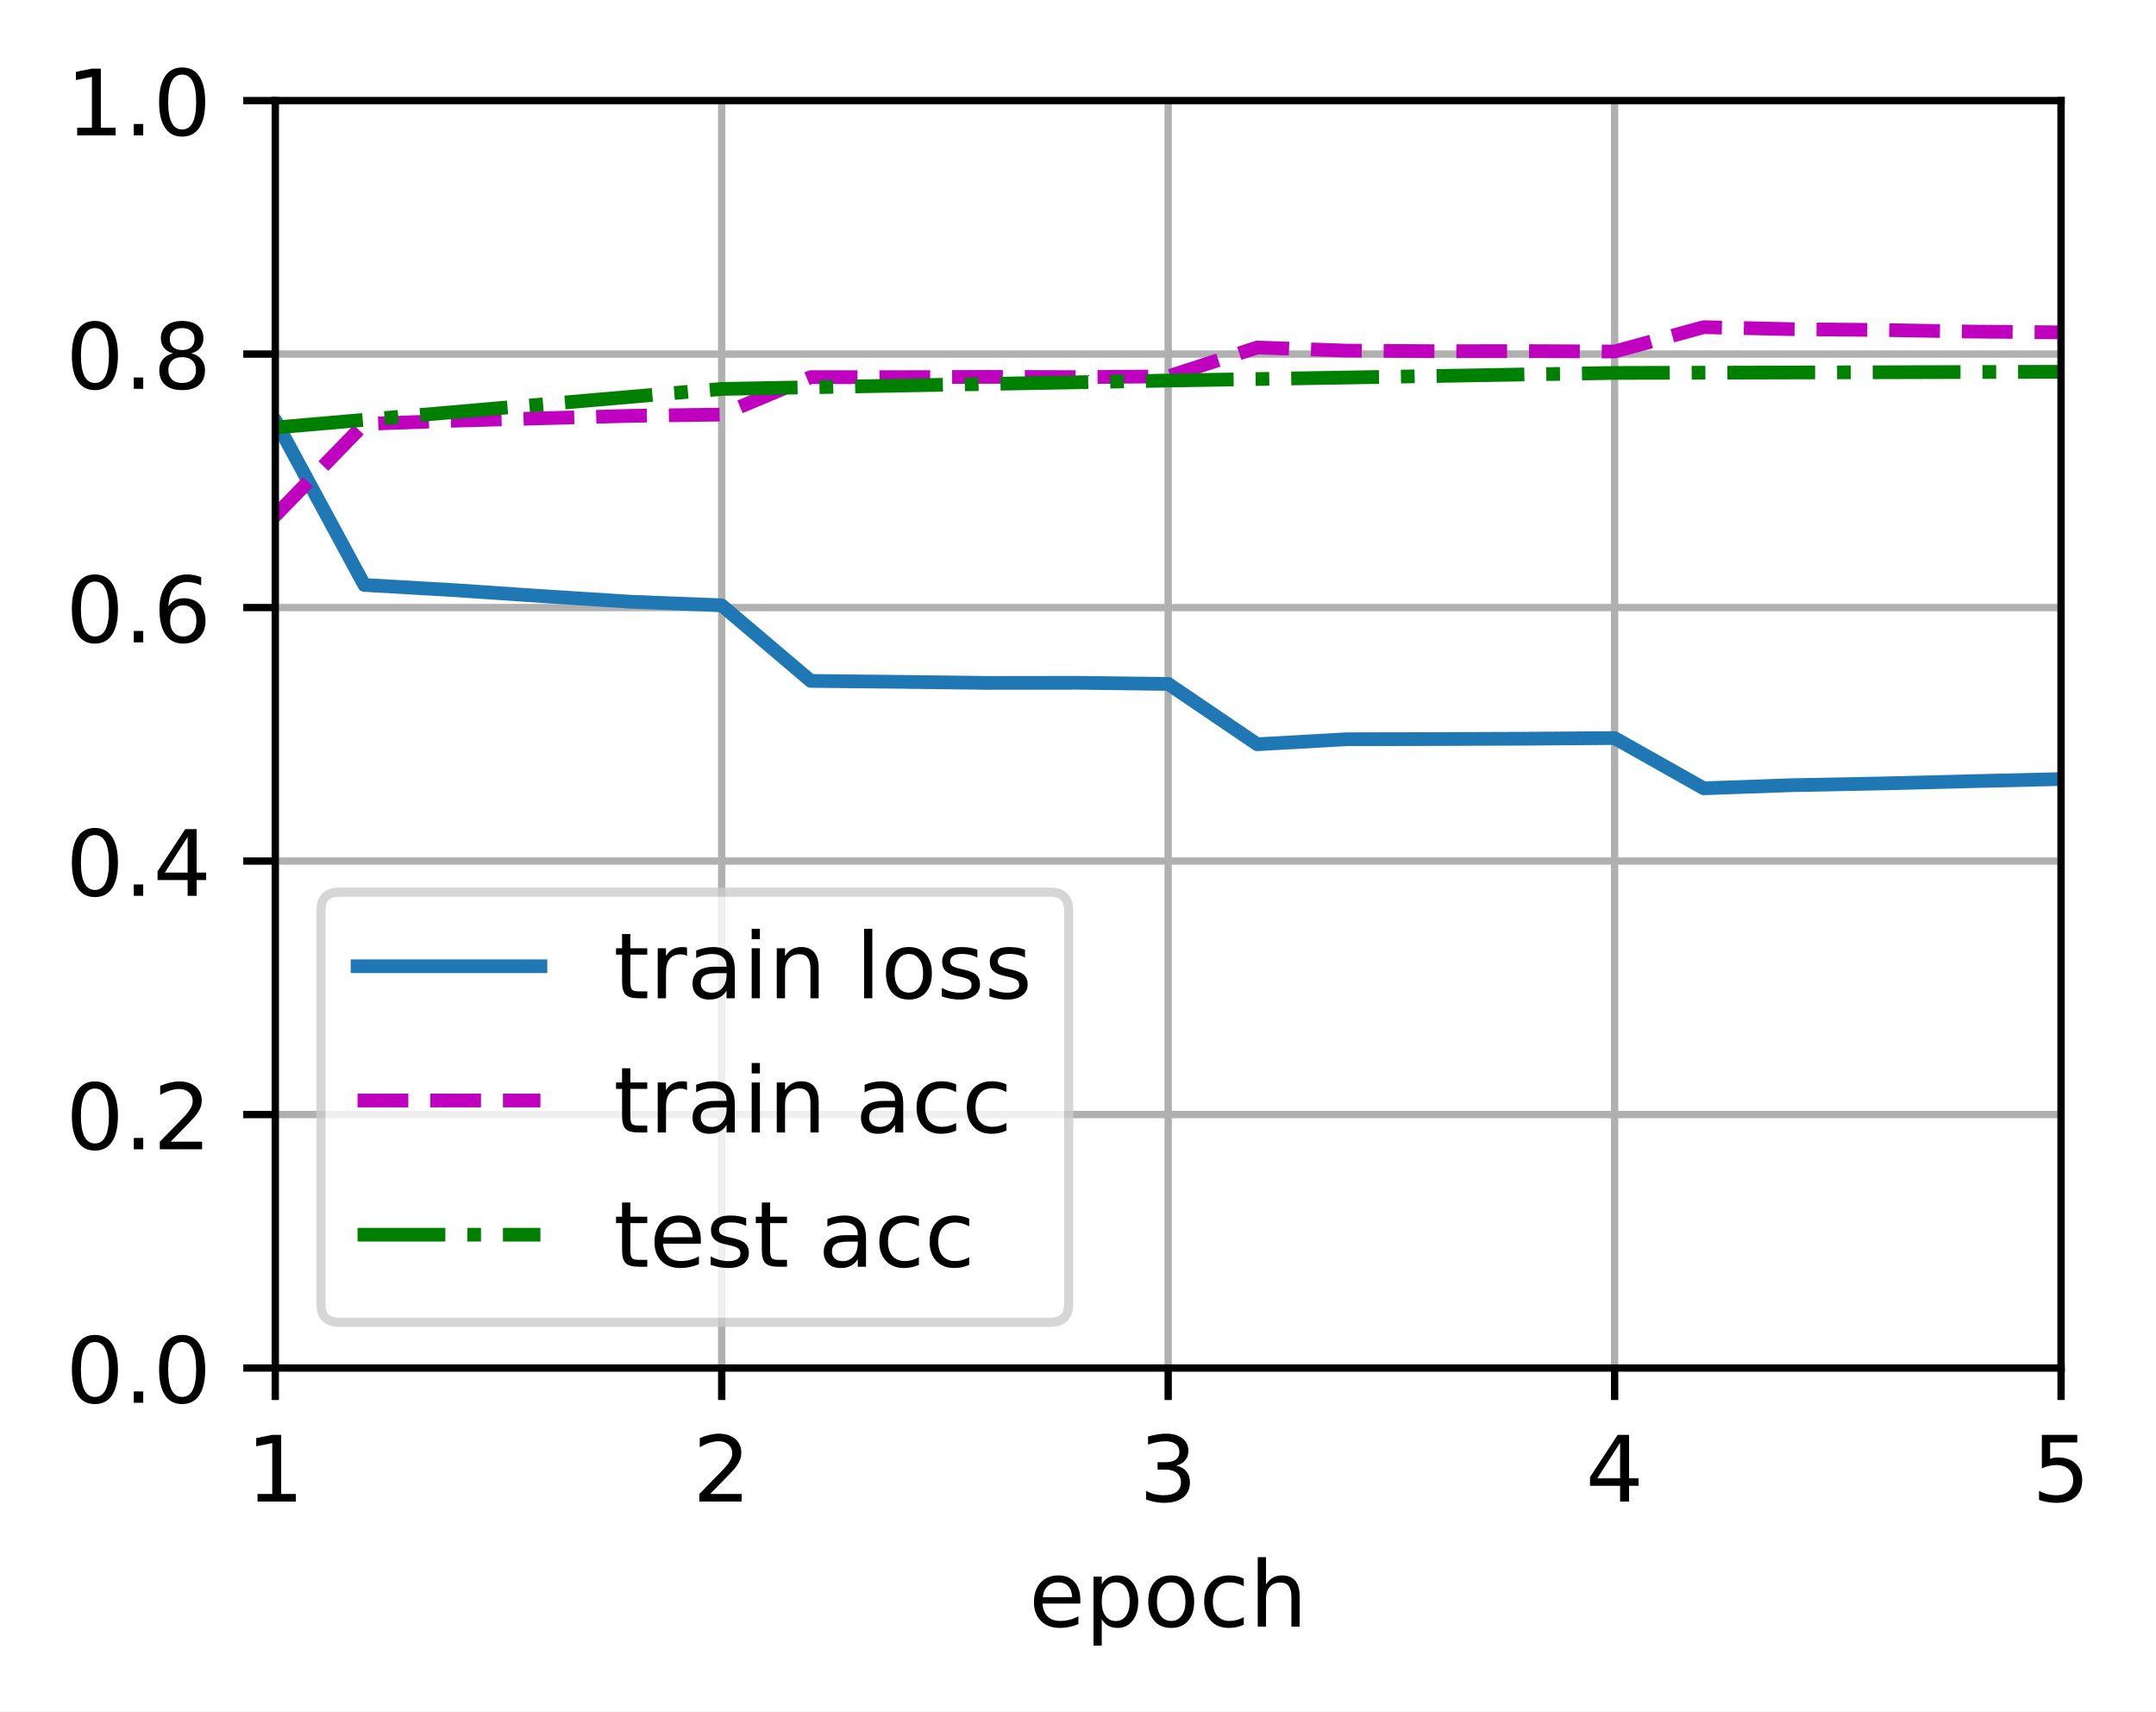
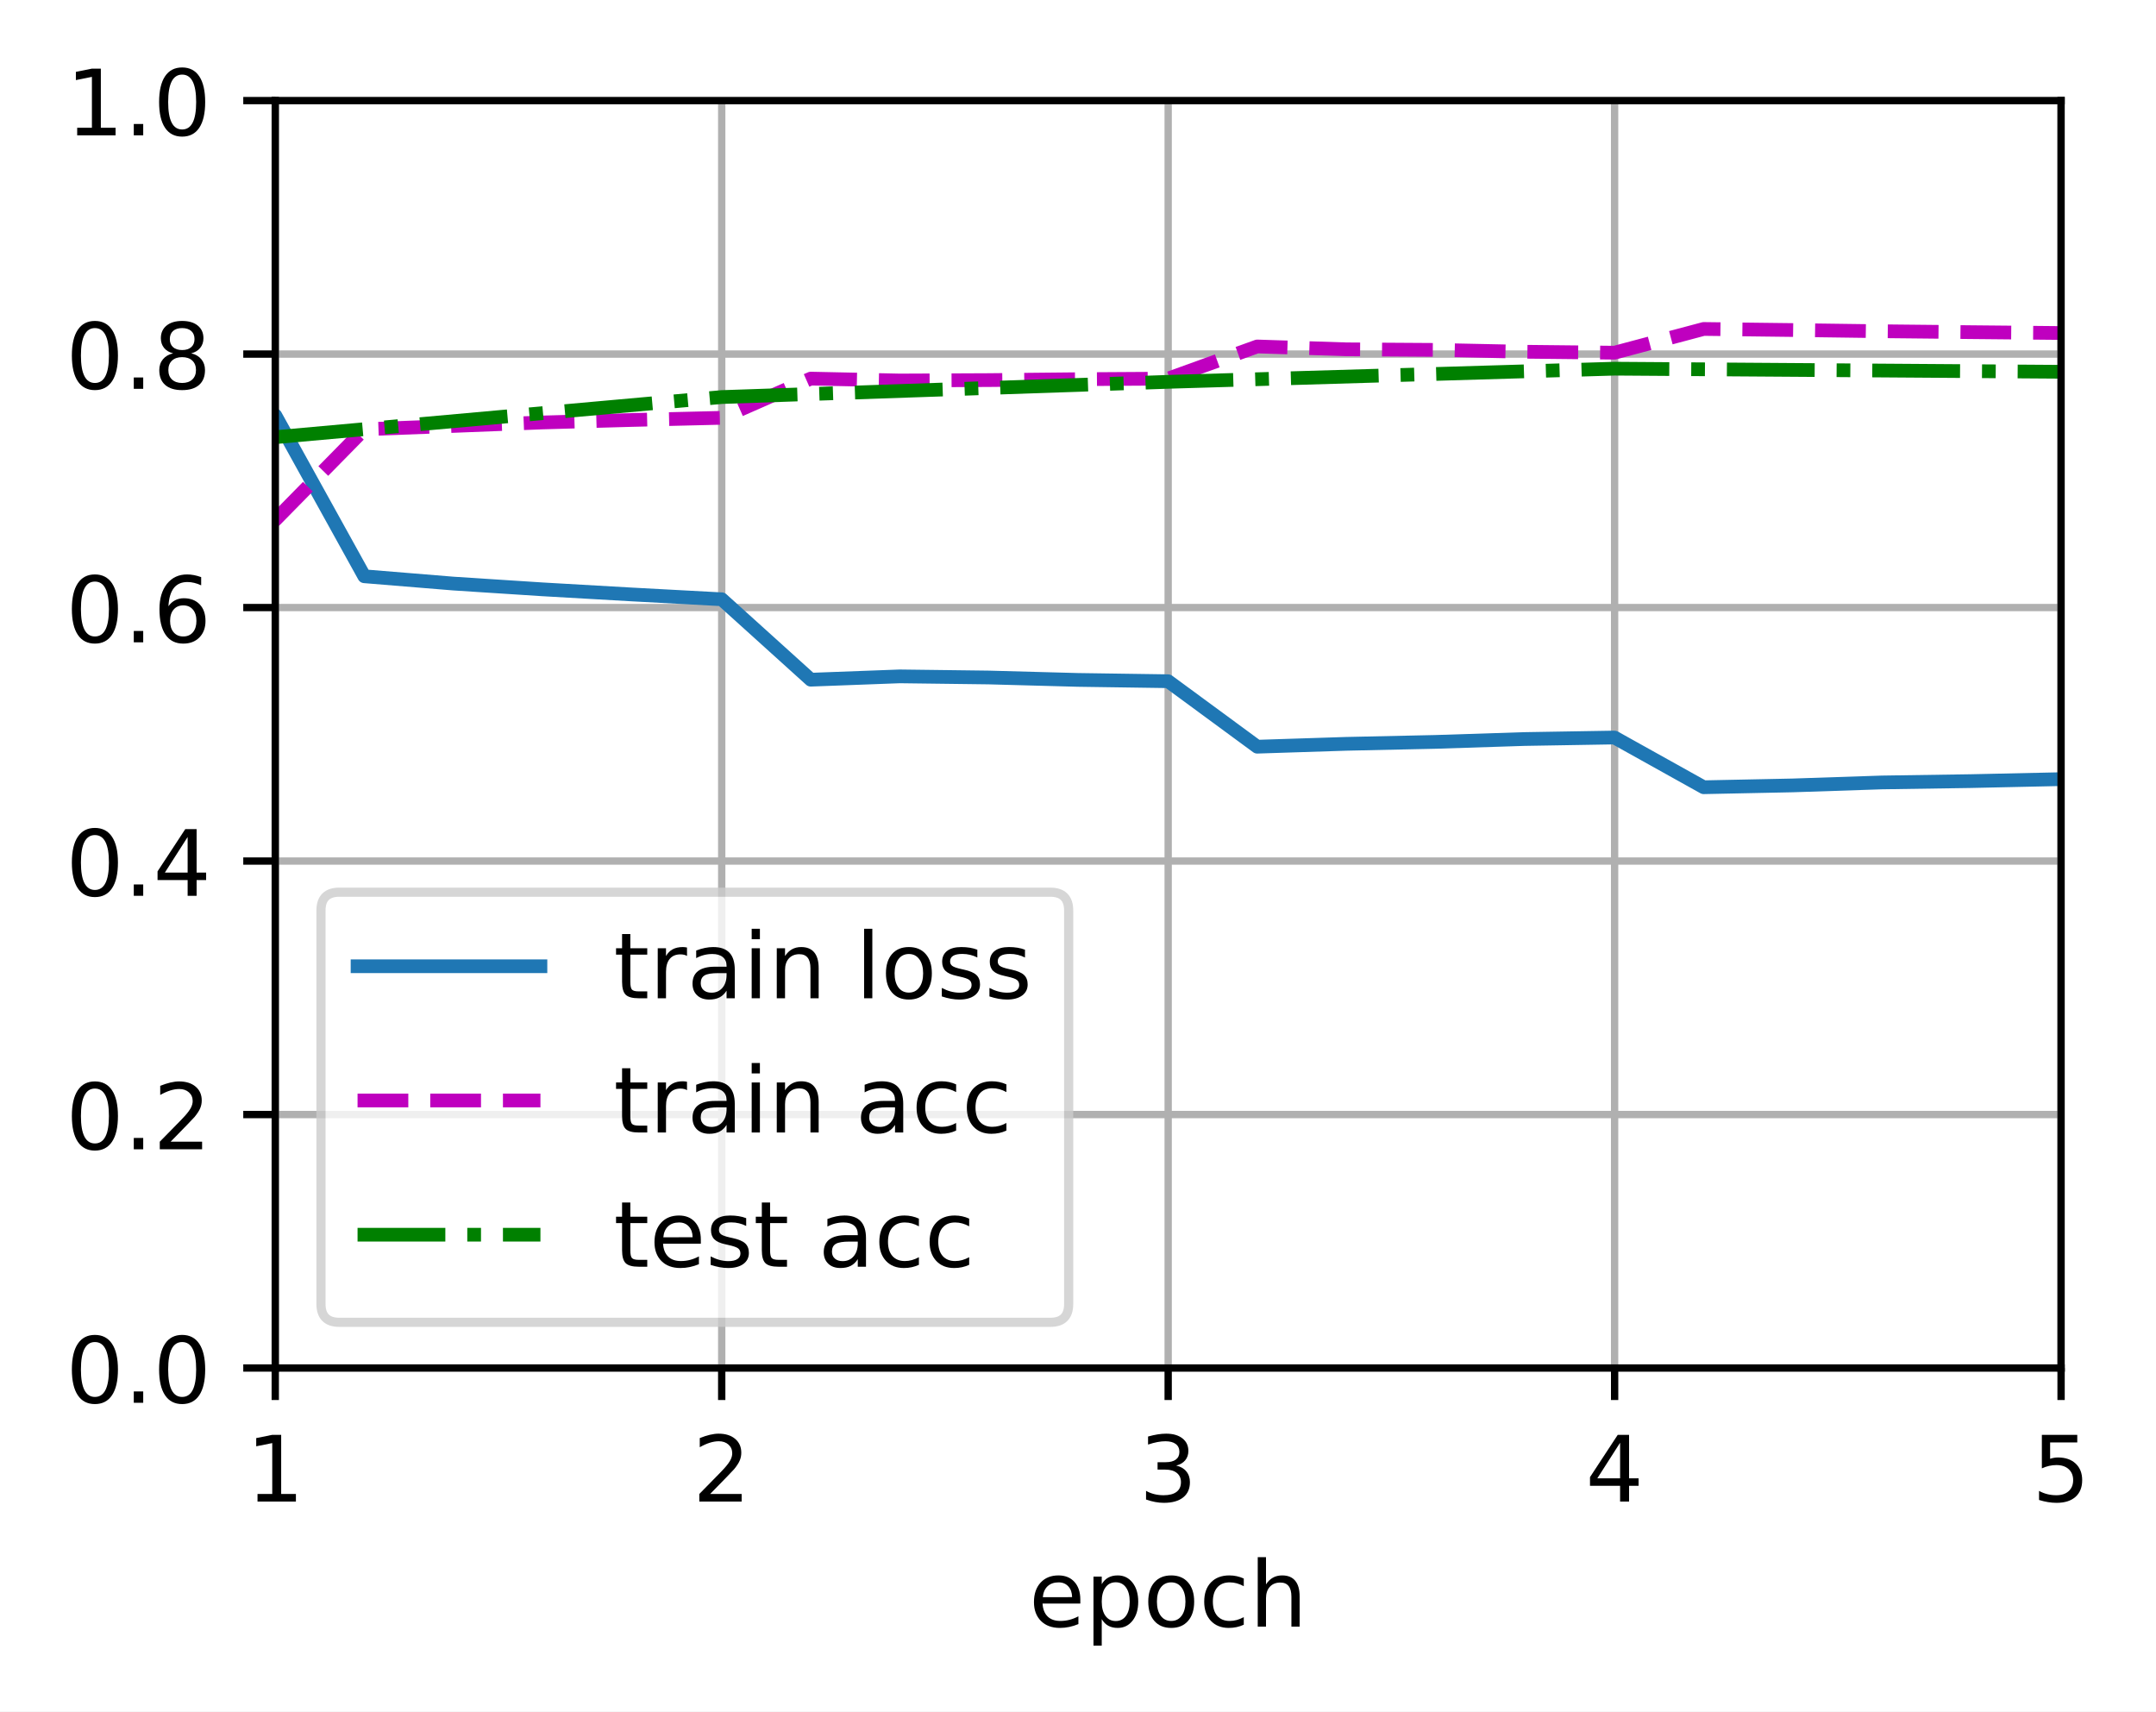
<svg xmlns="http://www.w3.org/2000/svg" xmlns:xlink="http://www.w3.org/1999/xlink" width="235.784pt" height="187.155pt" viewBox="0 0 235.784 187.155" version="1.1">
  <defs>
    <style type="text/css">*{stroke-linejoin: round; stroke-linecap: butt}</style>
  </defs>
  <g id="figure_1">
    <g id="patch_1">
      <path d="M 0 187.155  L 235.784 187.155  L 235.784 0  L 0 0  z " style="fill: #ffffff" />
    </g>
    <g id="axes_1">
      <g id="patch_2">
        <path d="M 30.103 149.599  L 225.403 149.599  L 225.403 10.999  L 30.103 10.999  z " style="fill: #ffffff" />
      </g>
      <g id="matplotlib.axis_1">
        <g id="xtick_1">
          <g id="line2d_1">
-             <path d="M 30.103 149.599  L 30.103 10.999  " clip-path="url(#p7795baf60d)" style="fill: none; stroke: #b0b0b0; stroke-width: 0.8; stroke-linecap: square" />
+             <path d="M 30.103 149.599  L 30.103 10.999  " clip-path="url(#pf5eae8d568)" style="fill: none; stroke: #b0b0b0; stroke-width: 0.8; stroke-linecap: square" />
          </g>
          <g id="line2d_2">
            <defs>
-               <path id="m7d7c380502" d="M 0 0  L 0 3.5  " style="stroke: #000000; stroke-width: 0.8" />
+               <path id="me312db0b01" d="M 0 0  L 0 3.5  " style="stroke: #000000; stroke-width: 0.8" />
            </defs>
            <g>
-               <use xlink:href="#m7d7c380502" x="30.103" y="149.599" style="stroke: #000000; stroke-width: 0.8" />
+               <use xlink:href="#me312db0b01" x="30.103" y="149.599" style="stroke: #000000; stroke-width: 0.8" />
            </g>
          </g>
          <g id="text_1">
            <g transform="translate(26.92188 164.1977) scale(0.1 -0.1)">
              <defs>
                <path id="DejaVuSans-31" d="M 794 531  L 1825 531  L 1825 4091  L 703 3866  L 703 4441  L 1819 4666  L 2450 4666  L 2450 531  L 3481 531  L 3481 0  L 794 0  L 794 531  z " transform="scale(0.015625)" />
              </defs>
              <use xlink:href="#DejaVuSans-31" />
            </g>
          </g>
        </g>
        <g id="xtick_2">
          <g id="line2d_3">
-             <path d="M 78.928 149.599  L 78.928 10.999  " clip-path="url(#p7795baf60d)" style="fill: none; stroke: #b0b0b0; stroke-width: 0.8; stroke-linecap: square" />
+             <path d="M 78.928 149.599  L 78.928 10.999  " clip-path="url(#pf5eae8d568)" style="fill: none; stroke: #b0b0b0; stroke-width: 0.8; stroke-linecap: square" />
          </g>
          <g id="line2d_4">
            <g>
-               <use xlink:href="#m7d7c380502" x="78.928" y="149.599" style="stroke: #000000; stroke-width: 0.8" />
+               <use xlink:href="#me312db0b01" x="78.928" y="149.599" style="stroke: #000000; stroke-width: 0.8" />
            </g>
          </g>
          <g id="text_2">
            <g transform="translate(75.74688 164.1977) scale(0.1 -0.1)">
              <defs>
                <path id="DejaVuSans-32" d="M 1228 531  L 3431 531  L 3431 0  L 469 0  L 469 531  Q 828 903 1448 1529  Q 2069 2156 2228 2338  Q 2531 2678 2651 2914  Q 2772 3150 2772 3378  Q 2772 3750 2511 3984  Q 2250 4219 1831 4219  Q 1534 4219 1204 4116  Q 875 4013 500 3803  L 500 4441  Q 881 4594 1212 4672  Q 1544 4750 1819 4750  Q 2544 4750 2975 4387  Q 3406 4025 3406 3419  Q 3406 3131 3298 2873  Q 3191 2616 2906 2266  Q 2828 2175 2409 1742  Q 1991 1309 1228 531  z " transform="scale(0.015625)" />
              </defs>
              <use xlink:href="#DejaVuSans-32" />
            </g>
          </g>
        </g>
        <g id="xtick_3">
          <g id="line2d_5">
-             <path d="M 127.753 149.599  L 127.753 10.999  " clip-path="url(#p7795baf60d)" style="fill: none; stroke: #b0b0b0; stroke-width: 0.8; stroke-linecap: square" />
+             <path d="M 127.753 149.599  L 127.753 10.999  " clip-path="url(#pf5eae8d568)" style="fill: none; stroke: #b0b0b0; stroke-width: 0.8; stroke-linecap: square" />
          </g>
          <g id="line2d_6">
            <g>
-               <use xlink:href="#m7d7c380502" x="127.753" y="149.599" style="stroke: #000000; stroke-width: 0.8" />
+               <use xlink:href="#me312db0b01" x="127.753" y="149.599" style="stroke: #000000; stroke-width: 0.8" />
            </g>
          </g>
          <g id="text_3">
            <g transform="translate(124.5719 164.1977) scale(0.1 -0.1)">
              <defs>
                <path id="DejaVuSans-33" d="M 2597 2516  Q 3050 2419 3304 2112  Q 3559 1806 3559 1356  Q 3559 666 3084 287  Q 2609 -91 1734 -91  Q 1441 -91 1130 -33  Q 819 25 488 141  L 488 750  Q 750 597 1062 519  Q 1375 441 1716 441  Q 2309 441 2620 675  Q 2931 909 2931 1356  Q 2931 1769 2642 2001  Q 2353 2234 1838 2234  L 1294 2234  L 1294 2753  L 1863 2753  Q 2328 2753 2575 2939  Q 2822 3125 2822 3475  Q 2822 3834 2567 4026  Q 2313 4219 1838 4219  Q 1578 4219 1281 4162  Q 984 4106 628 3988  L 628 4550  Q 988 4650 1302 4700  Q 1616 4750 1894 4750  Q 2613 4750 3031 4423  Q 3450 4097 3450 3541  Q 3450 3153 3228 2886  Q 3006 2619 2597 2516  z " transform="scale(0.015625)" />
              </defs>
              <use xlink:href="#DejaVuSans-33" />
            </g>
          </g>
        </g>
        <g id="xtick_4">
          <g id="line2d_7">
-             <path d="M 176.578 149.599  L 176.578 10.999  " clip-path="url(#p7795baf60d)" style="fill: none; stroke: #b0b0b0; stroke-width: 0.8; stroke-linecap: square" />
+             <path d="M 176.578 149.599  L 176.578 10.999  " clip-path="url(#pf5eae8d568)" style="fill: none; stroke: #b0b0b0; stroke-width: 0.8; stroke-linecap: square" />
          </g>
          <g id="line2d_8">
            <g>
-               <use xlink:href="#m7d7c380502" x="176.578" y="149.599" style="stroke: #000000; stroke-width: 0.8" />
+               <use xlink:href="#me312db0b01" x="176.578" y="149.599" style="stroke: #000000; stroke-width: 0.8" />
            </g>
          </g>
          <g id="text_4">
            <g transform="translate(173.3969 164.1977) scale(0.1 -0.1)">
              <defs>
                <path id="DejaVuSans-34" d="M 2419 4116  L 825 1625  L 2419 1625  L 2419 4116  z M 2253 4666  L 3047 4666  L 3047 1625  L 3713 1625  L 3713 1100  L 3047 1100  L 3047 0  L 2419 0  L 2419 1100  L 313 1100  L 313 1709  L 2253 4666  z " transform="scale(0.015625)" />
              </defs>
              <use xlink:href="#DejaVuSans-34" />
            </g>
          </g>
        </g>
        <g id="xtick_5">
          <g id="line2d_9">
-             <path d="M 225.403 149.599  L 225.403 10.999  " clip-path="url(#p7795baf60d)" style="fill: none; stroke: #b0b0b0; stroke-width: 0.8; stroke-linecap: square" />
+             <path d="M 225.403 149.599  L 225.403 10.999  " clip-path="url(#pf5eae8d568)" style="fill: none; stroke: #b0b0b0; stroke-width: 0.8; stroke-linecap: square" />
          </g>
          <g id="line2d_10">
            <g>
-               <use xlink:href="#m7d7c380502" x="225.403" y="149.599" style="stroke: #000000; stroke-width: 0.8" />
+               <use xlink:href="#me312db0b01" x="225.403" y="149.599" style="stroke: #000000; stroke-width: 0.8" />
            </g>
          </g>
          <g id="text_5">
            <g transform="translate(222.2219 164.1977) scale(0.1 -0.1)">
              <defs>
                <path id="DejaVuSans-35" d="M 691 4666  L 3169 4666  L 3169 4134  L 1269 4134  L 1269 2991  Q 1406 3038 1543 3061  Q 1681 3084 1819 3084  Q 2600 3084 3056 2656  Q 3513 2228 3513 1497  Q 3513 744 3044 326  Q 2575 -91 1722 -91  Q 1428 -91 1123 -41  Q 819 9 494 109  L 494 744  Q 775 591 1075 516  Q 1375 441 1709 441  Q 2250 441 2565 725  Q 2881 1009 2881 1497  Q 2881 1984 2565 2268  Q 2250 2553 1709 2553  Q 1456 2553 1204 2497  Q 953 2441 691 2322  L 691 4666  z " transform="scale(0.015625)" />
              </defs>
              <use xlink:href="#DejaVuSans-35" />
            </g>
          </g>
        </g>
        <g id="text_6">
          <g transform="translate(112.525 177.8758) scale(0.1 -0.1)">
            <defs>
              <path id="DejaVuSans-65" d="M 3597 1894  L 3597 1613  L 953 1613  Q 991 1019 1311 708  Q 1631 397 2203 397  Q 2534 397 2845 478  Q 3156 559 3463 722  L 3463 178  Q 3153 47 2828 -22  Q 2503 -91 2169 -91  Q 1331 -91 842 396  Q 353 884 353 1716  Q 353 2575 817 3079  Q 1281 3584 2069 3584  Q 2775 3584 3186 3129  Q 3597 2675 3597 1894  z M 3022 2063  Q 3016 2534 2758 2815  Q 2500 3097 2075 3097  Q 1594 3097 1305 2825  Q 1016 2553 972 2059  L 3022 2063  z " transform="scale(0.015625)" />
              <path id="DejaVuSans-70" d="M 1159 525  L 1159 -1331  L 581 -1331  L 581 3500  L 1159 3500  L 1159 2969  Q 1341 3281 1617 3432  Q 1894 3584 2278 3584  Q 2916 3584 3314 3078  Q 3713 2572 3713 1747  Q 3713 922 3314 415  Q 2916 -91 2278 -91  Q 1894 -91 1617 61  Q 1341 213 1159 525  z M 3116 1747  Q 3116 2381 2855 2742  Q 2594 3103 2138 3103  Q 1681 3103 1420 2742  Q 1159 2381 1159 1747  Q 1159 1113 1420 752  Q 1681 391 2138 391  Q 2594 391 2855 752  Q 3116 1113 3116 1747  z " transform="scale(0.015625)" />
              <path id="DejaVuSans-6f" d="M 1959 3097  Q 1497 3097 1228 2736  Q 959 2375 959 1747  Q 959 1119 1226 758  Q 1494 397 1959 397  Q 2419 397 2687 759  Q 2956 1122 2956 1747  Q 2956 2369 2687 2733  Q 2419 3097 1959 3097  z M 1959 3584  Q 2709 3584 3137 3096  Q 3566 2609 3566 1747  Q 3566 888 3137 398  Q 2709 -91 1959 -91  Q 1206 -91 779 398  Q 353 888 353 1747  Q 353 2609 779 3096  Q 1206 3584 1959 3584  z " transform="scale(0.015625)" />
              <path id="DejaVuSans-63" d="M 3122 3366  L 3122 2828  Q 2878 2963 2633 3030  Q 2388 3097 2138 3097  Q 1578 3097 1268 2742  Q 959 2388 959 1747  Q 959 1106 1268 751  Q 1578 397 2138 397  Q 2388 397 2633 464  Q 2878 531 3122 666  L 3122 134  Q 2881 22 2623 -34  Q 2366 -91 2075 -91  Q 1284 -91 818 406  Q 353 903 353 1747  Q 353 2603 823 3093  Q 1294 3584 2113 3584  Q 2378 3584 2631 3529  Q 2884 3475 3122 3366  z " transform="scale(0.015625)" />
              <path id="DejaVuSans-68" d="M 3513 2113  L 3513 0  L 2938 0  L 2938 2094  Q 2938 2591 2744 2837  Q 2550 3084 2163 3084  Q 1697 3084 1428 2787  Q 1159 2491 1159 1978  L 1159 0  L 581 0  L 581 4863  L 1159 4863  L 1159 2956  Q 1366 3272 1645 3428  Q 1925 3584 2291 3584  Q 2894 3584 3203 3211  Q 3513 2838 3513 2113  z " transform="scale(0.015625)" />
            </defs>
            <use xlink:href="#DejaVuSans-65" />
            <use xlink:href="#DejaVuSans-70" x="61.523" />
            <use xlink:href="#DejaVuSans-6f" x="125" />
            <use xlink:href="#DejaVuSans-63" x="186.182" />
            <use xlink:href="#DejaVuSans-68" x="241.162" />
          </g>
        </g>
      </g>
      <g id="matplotlib.axis_2">
        <g id="ytick_1">
          <g id="line2d_11">
-             <path d="M 30.103 149.599  L 225.403 149.599  " clip-path="url(#p7795baf60d)" style="fill: none; stroke: #b0b0b0; stroke-width: 0.8; stroke-linecap: square" />
+             <path d="M 30.103 149.599  L 225.403 149.599  " clip-path="url(#pf5eae8d568)" style="fill: none; stroke: #b0b0b0; stroke-width: 0.8; stroke-linecap: square" />
          </g>
          <g id="line2d_12">
            <defs>
-               <path id="m54e9dee903" d="M 0 0  L -3.5 0  " style="stroke: #000000; stroke-width: 0.8" />
+               <path id="m41db3efddb" d="M 0 0  L -3.5 0  " style="stroke: #000000; stroke-width: 0.8" />
            </defs>
            <g>
-               <use xlink:href="#m54e9dee903" x="30.103" y="149.599" style="stroke: #000000; stroke-width: 0.8" />
+               <use xlink:href="#m41db3efddb" x="30.103" y="149.599" style="stroke: #000000; stroke-width: 0.8" />
            </g>
          </g>
          <g id="text_7">
            <g transform="translate(7.2 153.3984) scale(0.1 -0.1)">
              <defs>
                <path id="DejaVuSans-30" d="M 2034 4250  Q 1547 4250 1301 3770  Q 1056 3291 1056 2328  Q 1056 1369 1301 889  Q 1547 409 2034 409  Q 2525 409 2770 889  Q 3016 1369 3016 2328  Q 3016 3291 2770 3770  Q 2525 4250 2034 4250  z M 2034 4750  Q 2819 4750 3233 4129  Q 3647 3509 3647 2328  Q 3647 1150 3233 529  Q 2819 -91 2034 -91  Q 1250 -91 836 529  Q 422 1150 422 2328  Q 422 3509 836 4129  Q 1250 4750 2034 4750  z " transform="scale(0.015625)" />
                <path id="DejaVuSans-2e" d="M 684 794  L 1344 794  L 1344 0  L 684 0  L 684 794  z " transform="scale(0.015625)" />
              </defs>
              <use xlink:href="#DejaVuSans-30" />
              <use xlink:href="#DejaVuSans-2e" x="63.623" />
              <use xlink:href="#DejaVuSans-30" x="95.41" />
            </g>
          </g>
        </g>
        <g id="ytick_2">
          <g id="line2d_13">
-             <path d="M 30.103 121.879  L 225.403 121.879  " clip-path="url(#p7795baf60d)" style="fill: none; stroke: #b0b0b0; stroke-width: 0.8; stroke-linecap: square" />
+             <path d="M 30.103 121.879  L 225.403 121.879  " clip-path="url(#pf5eae8d568)" style="fill: none; stroke: #b0b0b0; stroke-width: 0.8; stroke-linecap: square" />
          </g>
          <g id="line2d_14">
            <g>
-               <use xlink:href="#m54e9dee903" x="30.103" y="121.879" style="stroke: #000000; stroke-width: 0.8" />
+               <use xlink:href="#m41db3efddb" x="30.103" y="121.879" style="stroke: #000000; stroke-width: 0.8" />
            </g>
          </g>
          <g id="text_8">
            <g transform="translate(7.2 125.6784) scale(0.1 -0.1)">
              <use xlink:href="#DejaVuSans-30" />
              <use xlink:href="#DejaVuSans-2e" x="63.623" />
              <use xlink:href="#DejaVuSans-32" x="95.41" />
            </g>
          </g>
        </g>
        <g id="ytick_3">
          <g id="line2d_15">
-             <path d="M 30.103 94.159  L 225.403 94.159  " clip-path="url(#p7795baf60d)" style="fill: none; stroke: #b0b0b0; stroke-width: 0.8; stroke-linecap: square" />
+             <path d="M 30.103 94.159  L 225.403 94.159  " clip-path="url(#pf5eae8d568)" style="fill: none; stroke: #b0b0b0; stroke-width: 0.8; stroke-linecap: square" />
          </g>
          <g id="line2d_16">
            <g>
-               <use xlink:href="#m54e9dee903" x="30.103" y="94.159" style="stroke: #000000; stroke-width: 0.8" />
+               <use xlink:href="#m41db3efddb" x="30.103" y="94.159" style="stroke: #000000; stroke-width: 0.8" />
            </g>
          </g>
          <g id="text_9">
            <g transform="translate(7.2 97.95844) scale(0.1 -0.1)">
              <use xlink:href="#DejaVuSans-30" />
              <use xlink:href="#DejaVuSans-2e" x="63.623" />
              <use xlink:href="#DejaVuSans-34" x="95.41" />
            </g>
          </g>
        </g>
        <g id="ytick_4">
          <g id="line2d_17">
-             <path d="M 30.103 66.439  L 225.403 66.439  " clip-path="url(#p7795baf60d)" style="fill: none; stroke: #b0b0b0; stroke-width: 0.8; stroke-linecap: square" />
+             <path d="M 30.103 66.439  L 225.403 66.439  " clip-path="url(#pf5eae8d568)" style="fill: none; stroke: #b0b0b0; stroke-width: 0.8; stroke-linecap: square" />
          </g>
          <g id="line2d_18">
            <g>
-               <use xlink:href="#m54e9dee903" x="30.103" y="66.439" style="stroke: #000000; stroke-width: 0.8" />
+               <use xlink:href="#m41db3efddb" x="30.103" y="66.439" style="stroke: #000000; stroke-width: 0.8" />
            </g>
          </g>
          <g id="text_10">
            <g transform="translate(7.2 70.23844) scale(0.1 -0.1)">
              <defs>
                <path id="DejaVuSans-36" d="M 2113 2584  Q 1688 2584 1439 2293  Q 1191 2003 1191 1497  Q 1191 994 1439 701  Q 1688 409 2113 409  Q 2538 409 2786 701  Q 3034 994 3034 1497  Q 3034 2003 2786 2293  Q 2538 2584 2113 2584  z M 3366 4563  L 3366 3988  Q 3128 4100 2886 4159  Q 2644 4219 2406 4219  Q 1781 4219 1451 3797  Q 1122 3375 1075 2522  Q 1259 2794 1537 2939  Q 1816 3084 2150 3084  Q 2853 3084 3261 2657  Q 3669 2231 3669 1497  Q 3669 778 3244 343  Q 2819 -91 2113 -91  Q 1303 -91 875 529  Q 447 1150 447 2328  Q 447 3434 972 4092  Q 1497 4750 2381 4750  Q 2619 4750 2861 4703  Q 3103 4656 3366 4563  z " transform="scale(0.015625)" />
              </defs>
              <use xlink:href="#DejaVuSans-30" />
              <use xlink:href="#DejaVuSans-2e" x="63.623" />
              <use xlink:href="#DejaVuSans-36" x="95.41" />
            </g>
          </g>
        </g>
        <g id="ytick_5">
          <g id="line2d_19">
-             <path d="M 30.103 38.719  L 225.403 38.719  " clip-path="url(#p7795baf60d)" style="fill: none; stroke: #b0b0b0; stroke-width: 0.8; stroke-linecap: square" />
+             <path d="M 30.103 38.719  L 225.403 38.719  " clip-path="url(#pf5eae8d568)" style="fill: none; stroke: #b0b0b0; stroke-width: 0.8; stroke-linecap: square" />
          </g>
          <g id="line2d_20">
            <g>
-               <use xlink:href="#m54e9dee903" x="30.103" y="38.719" style="stroke: #000000; stroke-width: 0.8" />
+               <use xlink:href="#m41db3efddb" x="30.103" y="38.719" style="stroke: #000000; stroke-width: 0.8" />
            </g>
          </g>
          <g id="text_11">
            <g transform="translate(7.2 42.51844) scale(0.1 -0.1)">
              <defs>
                <path id="DejaVuSans-38" d="M 2034 2216  Q 1584 2216 1326 1975  Q 1069 1734 1069 1313  Q 1069 891 1326 650  Q 1584 409 2034 409  Q 2484 409 2743 651  Q 3003 894 3003 1313  Q 3003 1734 2745 1975  Q 2488 2216 2034 2216  z M 1403 2484  Q 997 2584 770 2862  Q 544 3141 544 3541  Q 544 4100 942 4425  Q 1341 4750 2034 4750  Q 2731 4750 3128 4425  Q 3525 4100 3525 3541  Q 3525 3141 3298 2862  Q 3072 2584 2669 2484  Q 3125 2378 3379 2068  Q 3634 1759 3634 1313  Q 3634 634 3220 271  Q 2806 -91 2034 -91  Q 1263 -91 848 271  Q 434 634 434 1313  Q 434 1759 690 2068  Q 947 2378 1403 2484  z M 1172 3481  Q 1172 3119 1398 2916  Q 1625 2713 2034 2713  Q 2441 2713 2670 2916  Q 2900 3119 2900 3481  Q 2900 3844 2670 4047  Q 2441 4250 2034 4250  Q 1625 4250 1398 4047  Q 1172 3844 1172 3481  z " transform="scale(0.015625)" />
              </defs>
              <use xlink:href="#DejaVuSans-30" />
              <use xlink:href="#DejaVuSans-2e" x="63.623" />
              <use xlink:href="#DejaVuSans-38" x="95.41" />
            </g>
          </g>
        </g>
        <g id="ytick_6">
          <g id="line2d_21">
-             <path d="M 30.103 10.999  L 225.403 10.999  " clip-path="url(#p7795baf60d)" style="fill: none; stroke: #b0b0b0; stroke-width: 0.8; stroke-linecap: square" />
+             <path d="M 30.103 10.999  L 225.403 10.999  " clip-path="url(#pf5eae8d568)" style="fill: none; stroke: #b0b0b0; stroke-width: 0.8; stroke-linecap: square" />
          </g>
          <g id="line2d_22">
            <g>
-               <use xlink:href="#m54e9dee903" x="30.103" y="10.999" style="stroke: #000000; stroke-width: 0.8" />
+               <use xlink:href="#m41db3efddb" x="30.103" y="10.999" style="stroke: #000000; stroke-width: 0.8" />
            </g>
          </g>
          <g id="text_12">
            <g transform="translate(7.2 14.79844) scale(0.1 -0.1)">
              <use xlink:href="#DejaVuSans-31" />
              <use xlink:href="#DejaVuSans-2e" x="63.623" />
              <use xlink:href="#DejaVuSans-30" x="95.41" />
            </g>
          </g>
        </g>
      </g>
      <g id="line2d_23">
-         <path d="M -1 33.468  L 0.754 35.023  L 10.491 40.01  L 20.229 43.382  L 29.967 45.923  L 30.103 45.95  L 39.841 63.967  L 49.579 64.528  L 59.316 65.186  L 69.054 65.806  L 78.792 66.185  L 78.928 66.202  L 88.666 74.46  L 98.404 74.561  L 108.141 74.679  L 117.879 74.665  L 127.617 74.787  L 127.753 74.782  L 137.491 81.388  L 147.229 80.84  L 156.966 80.819  L 166.704 80.78  L 176.442 80.709  L 176.578 80.713  L 186.316 86.201  L 196.054 85.86  L 205.791 85.673  L 215.529 85.428  L 225.267 85.196  L 225.403 85.19  " clip-path="url(#p7795baf60d)" style="fill: none; stroke: #1f77b4; stroke-width: 1.5; stroke-linecap: square" />
+         <path d="M -1 32.973  L 0.754 34.516  L 10.491 39.36  L 20.229 42.788  L 29.967 45.387  L 30.103 45.422  L 39.841 63.017  L 49.579 63.815  L 59.316 64.445  L 69.054 65.003  L 78.792 65.525  L 78.928 65.53  L 88.666 74.327  L 98.404 73.963  L 108.141 74.086  L 117.879 74.35  L 127.617 74.491  L 127.753 74.497  L 137.491 81.654  L 147.229 81.34  L 156.966 81.129  L 166.704 80.815  L 176.442 80.652  L 176.578 80.659  L 186.316 86.087  L 196.054 85.887  L 205.791 85.563  L 215.529 85.417  L 225.267 85.205  L 225.403 85.208  " clip-path="url(#pf5eae8d568)" style="fill: none; stroke: #1f77b4; stroke-width: 1.5; stroke-linecap: square" />
      </g>
      <g id="line2d_24">
-         <path d="M -1 64.118  L 0.754 63.101  L 10.491 59.974  L 20.229 57.936  L 29.967 56.402  L 30.103 56.386  L 39.841 46.355  L 49.579 46.007  L 59.316 45.737  L 69.054 45.473  L 78.792 45.336  L 78.928 45.327  L 88.666 41.243  L 98.404 41.242  L 108.141 41.213  L 117.879 41.239  L 127.617 41.159  L 127.753 41.164  L 137.491 38.002  L 147.229 38.341  L 156.966 38.403  L 166.704 38.391  L 176.442 38.437  L 176.578 38.438  L 186.316 35.777  L 196.054 35.996  L 205.791 36.086  L 215.529 36.259  L 225.267 36.341  L 225.403 36.347  " clip-path="url(#p7795baf60d)" style="fill: none; stroke-dasharray: 5.55,2.4; stroke-dashoffset: 0; stroke: #bf00bf; stroke-width: 1.5" />
+         <path d="M -1 64.801  L 0.754 63.723  L 10.491 60.623  L 20.229 58.474  L 29.967 56.875  L 30.103 56.853  L 39.841 46.942  L 49.579 46.577  L 59.316 46.198  L 69.054 45.926  L 78.792 45.693  L 78.928 45.691  L 88.666 41.401  L 98.404 41.608  L 108.141 41.565  L 117.879 41.467  L 127.617 41.406  L 127.753 41.403  L 137.491 37.887  L 147.229 38.199  L 156.966 38.262  L 166.704 38.463  L 176.442 38.567  L 176.578 38.565  L 186.316 35.973  L 196.054 36.09  L 205.791 36.222  L 215.529 36.322  L 225.267 36.415  L 225.403 36.415  " clip-path="url(#pf5eae8d568)" style="fill: none; stroke-dasharray: 5.55,2.4; stroke-dashoffset: 0; stroke: #bf00bf; stroke-width: 1.5" />
      </g>
      <g id="line2d_25">
-         <path d="M 30.103 46.75  L 78.928 42.531  L 127.753 41.614  L 176.578 40.782  L 225.403 40.655  " clip-path="url(#p7795baf60d)" style="fill: none; stroke-dasharray: 9.6,2.4,1.5,2.4; stroke-dashoffset: 0; stroke: #008000; stroke-width: 1.5" />
+         <path d="M 30.103 47.808  L 78.928 43.42  L 127.753 41.755  L 176.578 40.316  L 225.403 40.655  " clip-path="url(#pf5eae8d568)" style="fill: none; stroke-dasharray: 9.6,2.4,1.5,2.4; stroke-dashoffset: 0; stroke: #008000; stroke-width: 1.5" />
      </g>
      <g id="patch_3">
        <path d="M 30.103 149.599  L 30.103 10.999  " style="fill: none; stroke: #000000; stroke-width: 0.8; stroke-linejoin: miter; stroke-linecap: square" />
      </g>
      <g id="patch_4">
        <path d="M 225.403 149.599  L 225.403 10.999  " style="fill: none; stroke: #000000; stroke-width: 0.8; stroke-linejoin: miter; stroke-linecap: square" />
      </g>
      <g id="patch_5">
        <path d="M 30.103 149.599  L 225.403 149.599  " style="fill: none; stroke: #000000; stroke-width: 0.8; stroke-linejoin: miter; stroke-linecap: square" />
      </g>
      <g id="patch_6">
        <path d="M 30.103 10.999  L 225.403 10.999  " style="fill: none; stroke: #000000; stroke-width: 0.8; stroke-linejoin: miter; stroke-linecap: square" />
      </g>
      <g id="legend_1">
        <g id="patch_7">
          <path d="M 37.103 144.599  L 114.872 144.599  Q 116.872 144.599 116.872 142.599  L 116.872 99.565  Q 116.872 97.565 114.872 97.565  L 37.103 97.565  Q 35.103 97.565 35.103 99.565  L 35.103 142.599  Q 35.103 144.599 37.103 144.599  z " style="fill: #ffffff; opacity: 0.8; stroke: #cccccc; stroke-linejoin: miter" />
        </g>
        <g id="line2d_26">
          <path d="M 39.103 105.663  L 49.103 105.663  L 59.103 105.663  " style="fill: none; stroke: #1f77b4; stroke-width: 1.5; stroke-linecap: square" />
        </g>
        <g id="text_13">
          <g transform="translate(67.10313 109.1633) scale(0.1 -0.1)">
            <defs>
              <path id="DejaVuSans-74" d="M 1172 4494  L 1172 3500  L 2356 3500  L 2356 3053  L 1172 3053  L 1172 1153  Q 1172 725 1289 603  Q 1406 481 1766 481  L 2356 481  L 2356 0  L 1766 0  Q 1100 0 847 248  Q 594 497 594 1153  L 594 3053  L 172 3053  L 172 3500  L 594 3500  L 594 4494  L 1172 4494  z " transform="scale(0.015625)" />
              <path id="DejaVuSans-72" d="M 2631 2963  Q 2534 3019 2420 3045  Q 2306 3072 2169 3072  Q 1681 3072 1420 2755  Q 1159 2438 1159 1844  L 1159 0  L 581 0  L 581 3500  L 1159 3500  L 1159 2956  Q 1341 3275 1631 3429  Q 1922 3584 2338 3584  Q 2397 3584 2469 3576  Q 2541 3569 2628 3553  L 2631 2963  z " transform="scale(0.015625)" />
              <path id="DejaVuSans-61" d="M 2194 1759  Q 1497 1759 1228 1600  Q 959 1441 959 1056  Q 959 750 1161 570  Q 1363 391 1709 391  Q 2188 391 2477 730  Q 2766 1069 2766 1631  L 2766 1759  L 2194 1759  z M 3341 1997  L 3341 0  L 2766 0  L 2766 531  Q 2569 213 2275 61  Q 1981 -91 1556 -91  Q 1019 -91 701 211  Q 384 513 384 1019  Q 384 1609 779 1909  Q 1175 2209 1959 2209  L 2766 2209  L 2766 2266  Q 2766 2663 2505 2880  Q 2244 3097 1772 3097  Q 1472 3097 1187 3025  Q 903 2953 641 2809  L 641 3341  Q 956 3463 1253 3523  Q 1550 3584 1831 3584  Q 2591 3584 2966 3190  Q 3341 2797 3341 1997  z " transform="scale(0.015625)" />
              <path id="DejaVuSans-69" d="M 603 3500  L 1178 3500  L 1178 0  L 603 0  L 603 3500  z M 603 4863  L 1178 4863  L 1178 4134  L 603 4134  L 603 4863  z " transform="scale(0.015625)" />
              <path id="DejaVuSans-6e" d="M 3513 2113  L 3513 0  L 2938 0  L 2938 2094  Q 2938 2591 2744 2837  Q 2550 3084 2163 3084  Q 1697 3084 1428 2787  Q 1159 2491 1159 1978  L 1159 0  L 581 0  L 581 3500  L 1159 3500  L 1159 2956  Q 1366 3272 1645 3428  Q 1925 3584 2291 3584  Q 2894 3584 3203 3211  Q 3513 2838 3513 2113  z " transform="scale(0.015625)" />
              <path id="DejaVuSans-20" transform="scale(0.015625)" />
              <path id="DejaVuSans-6c" d="M 603 4863  L 1178 4863  L 1178 0  L 603 0  L 603 4863  z " transform="scale(0.015625)" />
              <path id="DejaVuSans-73" d="M 2834 3397  L 2834 2853  Q 2591 2978 2328 3040  Q 2066 3103 1784 3103  Q 1356 3103 1142 2972  Q 928 2841 928 2578  Q 928 2378 1081 2264  Q 1234 2150 1697 2047  L 1894 2003  Q 2506 1872 2764 1633  Q 3022 1394 3022 966  Q 3022 478 2636 193  Q 2250 -91 1575 -91  Q 1294 -91 989 -36  Q 684 19 347 128  L 347 722  Q 666 556 975 473  Q 1284 391 1588 391  Q 1994 391 2212 530  Q 2431 669 2431 922  Q 2431 1156 2273 1281  Q 2116 1406 1581 1522  L 1381 1569  Q 847 1681 609 1914  Q 372 2147 372 2553  Q 372 3047 722 3315  Q 1072 3584 1716 3584  Q 2034 3584 2315 3537  Q 2597 3491 2834 3397  z " transform="scale(0.015625)" />
            </defs>
            <use xlink:href="#DejaVuSans-74" />
            <use xlink:href="#DejaVuSans-72" x="39.209" />
            <use xlink:href="#DejaVuSans-61" x="80.322" />
            <use xlink:href="#DejaVuSans-69" x="141.602" />
            <use xlink:href="#DejaVuSans-6e" x="169.385" />
            <use xlink:href="#DejaVuSans-20" x="232.764" />
            <use xlink:href="#DejaVuSans-6c" x="264.551" />
            <use xlink:href="#DejaVuSans-6f" x="292.334" />
            <use xlink:href="#DejaVuSans-73" x="353.516" />
            <use xlink:href="#DejaVuSans-73" x="405.615" />
          </g>
        </g>
        <g id="line2d_27">
          <path d="M 39.103 120.341  L 49.103 120.341  L 59.103 120.341  " style="fill: none; stroke-dasharray: 5.55,2.4; stroke-dashoffset: 0; stroke: #bf00bf; stroke-width: 1.5" />
        </g>
        <g id="text_14">
          <g transform="translate(67.10313 123.8414) scale(0.1 -0.1)">
            <use xlink:href="#DejaVuSans-74" />
            <use xlink:href="#DejaVuSans-72" x="39.209" />
            <use xlink:href="#DejaVuSans-61" x="80.322" />
            <use xlink:href="#DejaVuSans-69" x="141.602" />
            <use xlink:href="#DejaVuSans-6e" x="169.385" />
            <use xlink:href="#DejaVuSans-20" x="232.764" />
            <use xlink:href="#DejaVuSans-61" x="264.551" />
            <use xlink:href="#DejaVuSans-63" x="325.83" />
            <use xlink:href="#DejaVuSans-63" x="380.811" />
          </g>
        </g>
        <g id="line2d_28">
          <path d="M 39.103 135.02  L 49.103 135.02  L 59.103 135.02  " style="fill: none; stroke-dasharray: 9.6,2.4,1.5,2.4; stroke-dashoffset: 0; stroke: #008000; stroke-width: 1.5" />
        </g>
        <g id="text_15">
          <g transform="translate(67.10313 138.5195) scale(0.1 -0.1)">
            <use xlink:href="#DejaVuSans-74" />
            <use xlink:href="#DejaVuSans-65" x="39.209" />
            <use xlink:href="#DejaVuSans-73" x="100.732" />
            <use xlink:href="#DejaVuSans-74" x="152.832" />
            <use xlink:href="#DejaVuSans-20" x="192.041" />
            <use xlink:href="#DejaVuSans-61" x="223.828" />
            <use xlink:href="#DejaVuSans-63" x="285.107" />
            <use xlink:href="#DejaVuSans-63" x="340.088" />
          </g>
        </g>
      </g>
    </g>
  </g>
  <defs>
-     <clipPath id="p7795baf60d">
+     <clipPath id="pf5eae8d568">
      <rect x="30.103" y="10.999" width="195.3" height="138.6" />
    </clipPath>
  </defs>
</svg>
